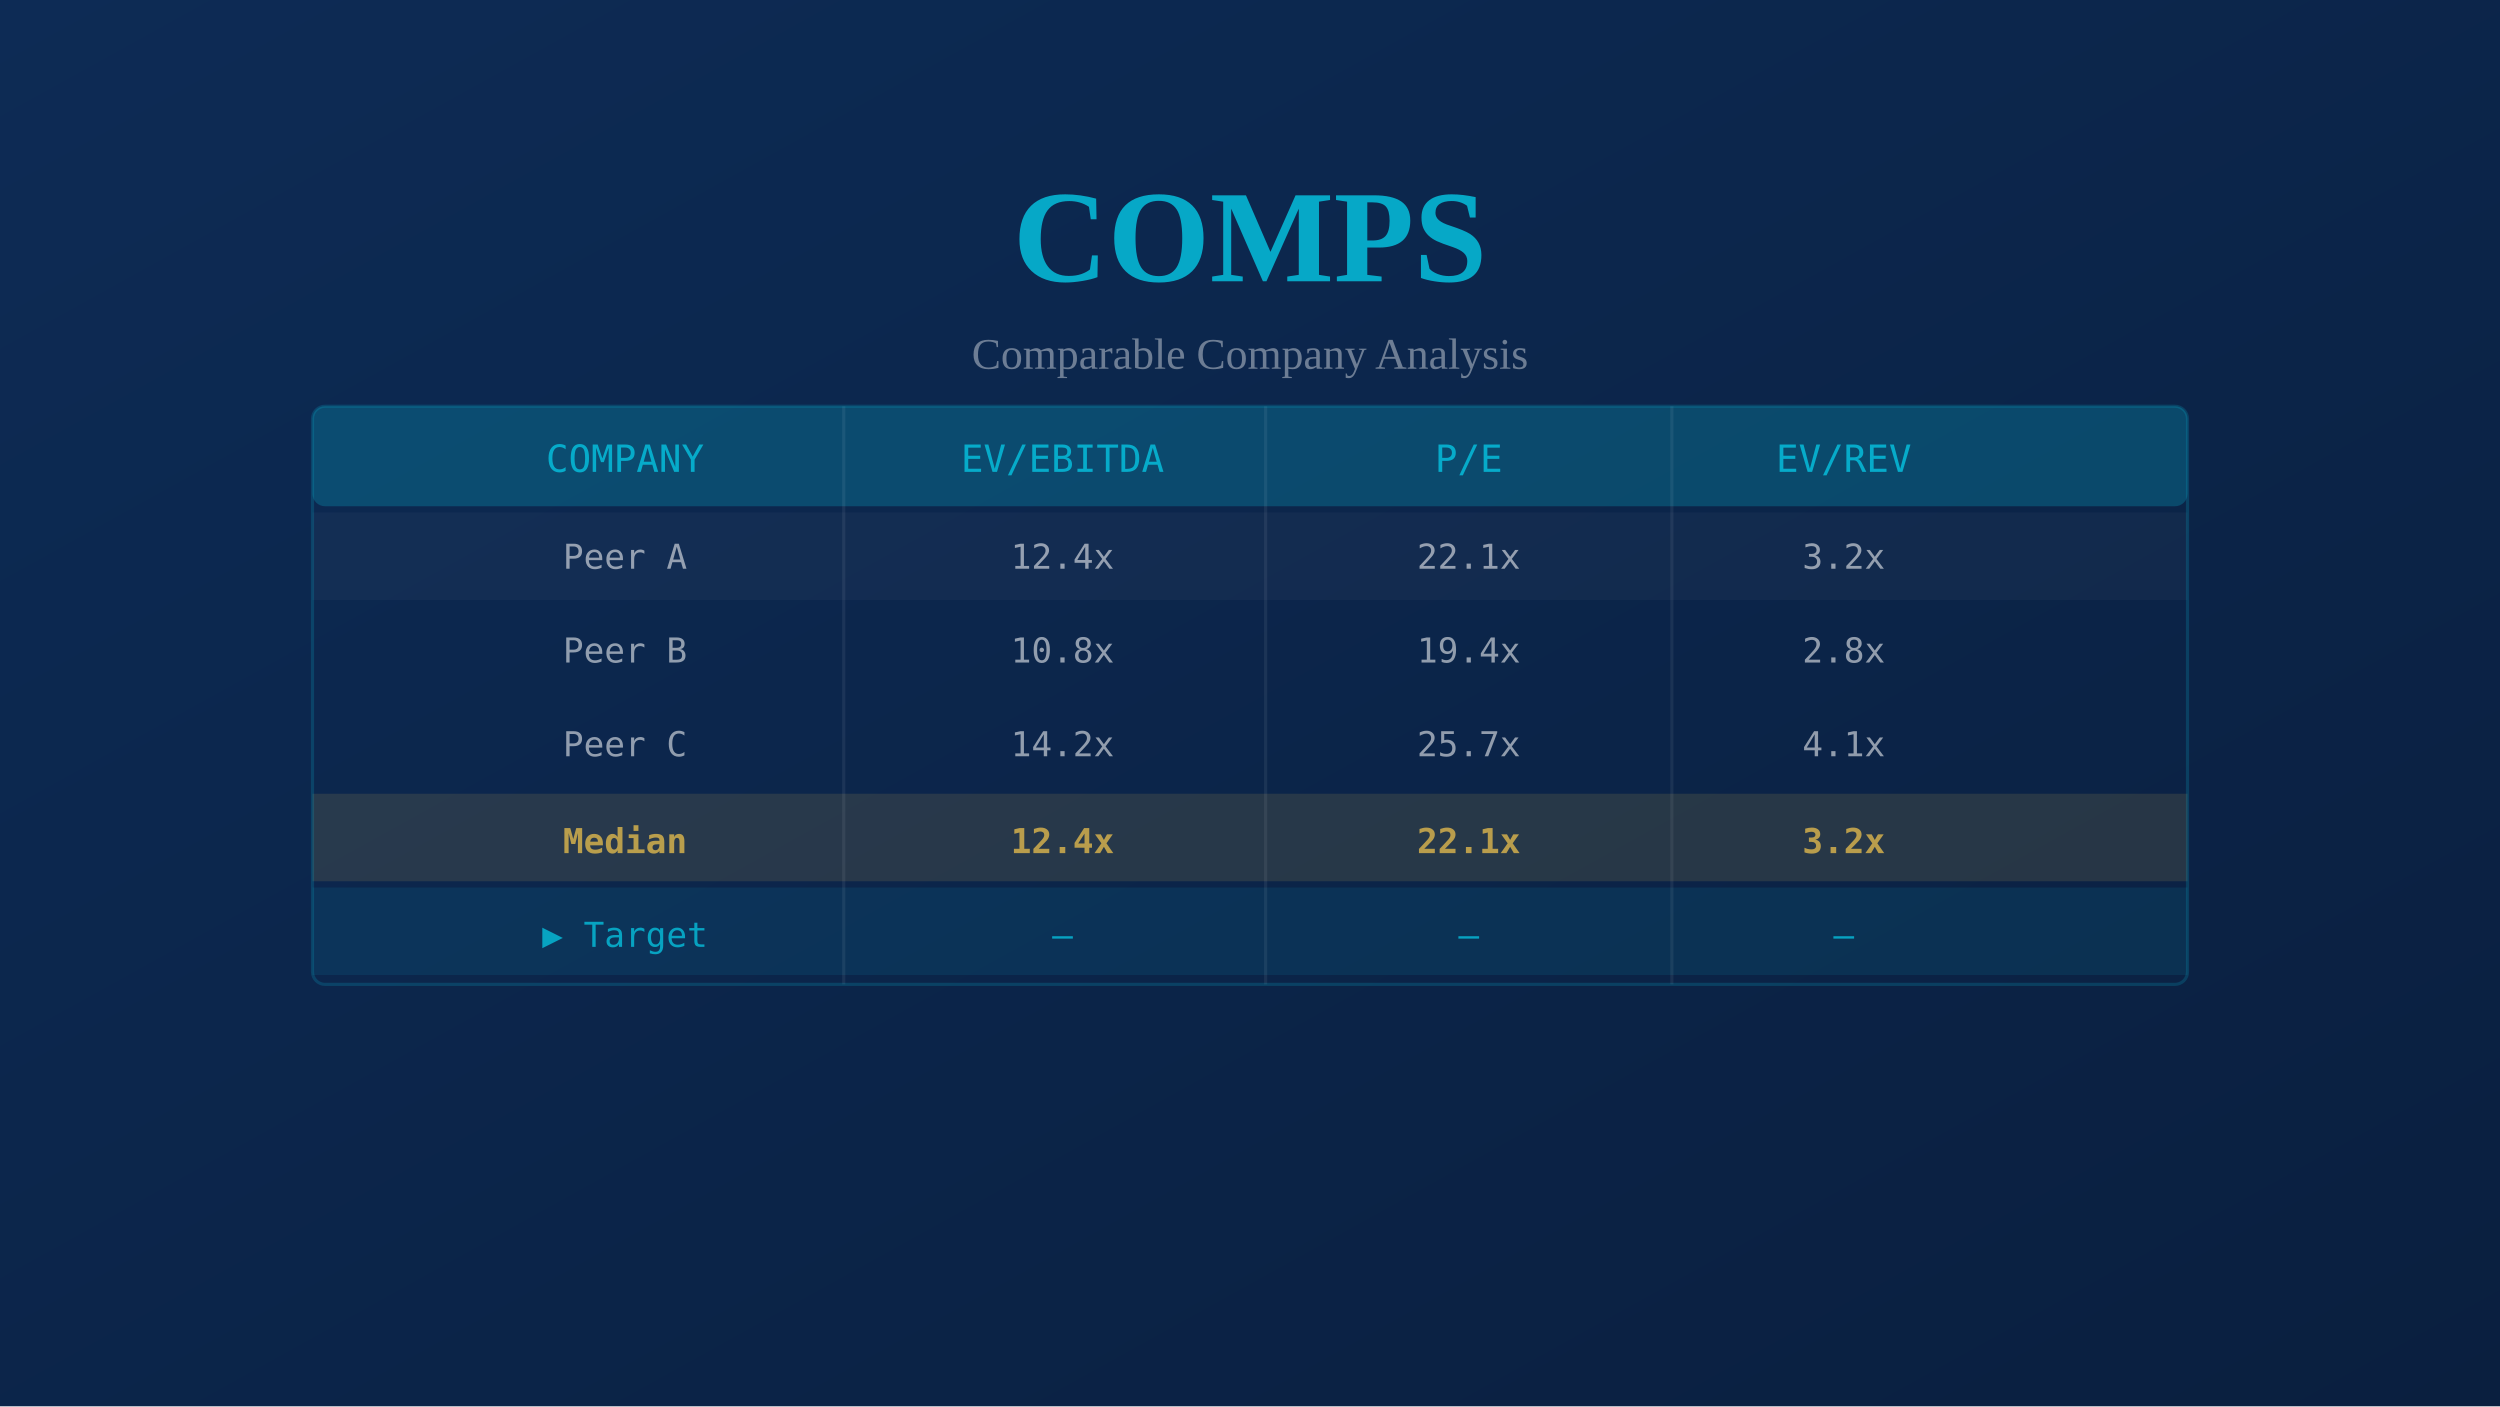
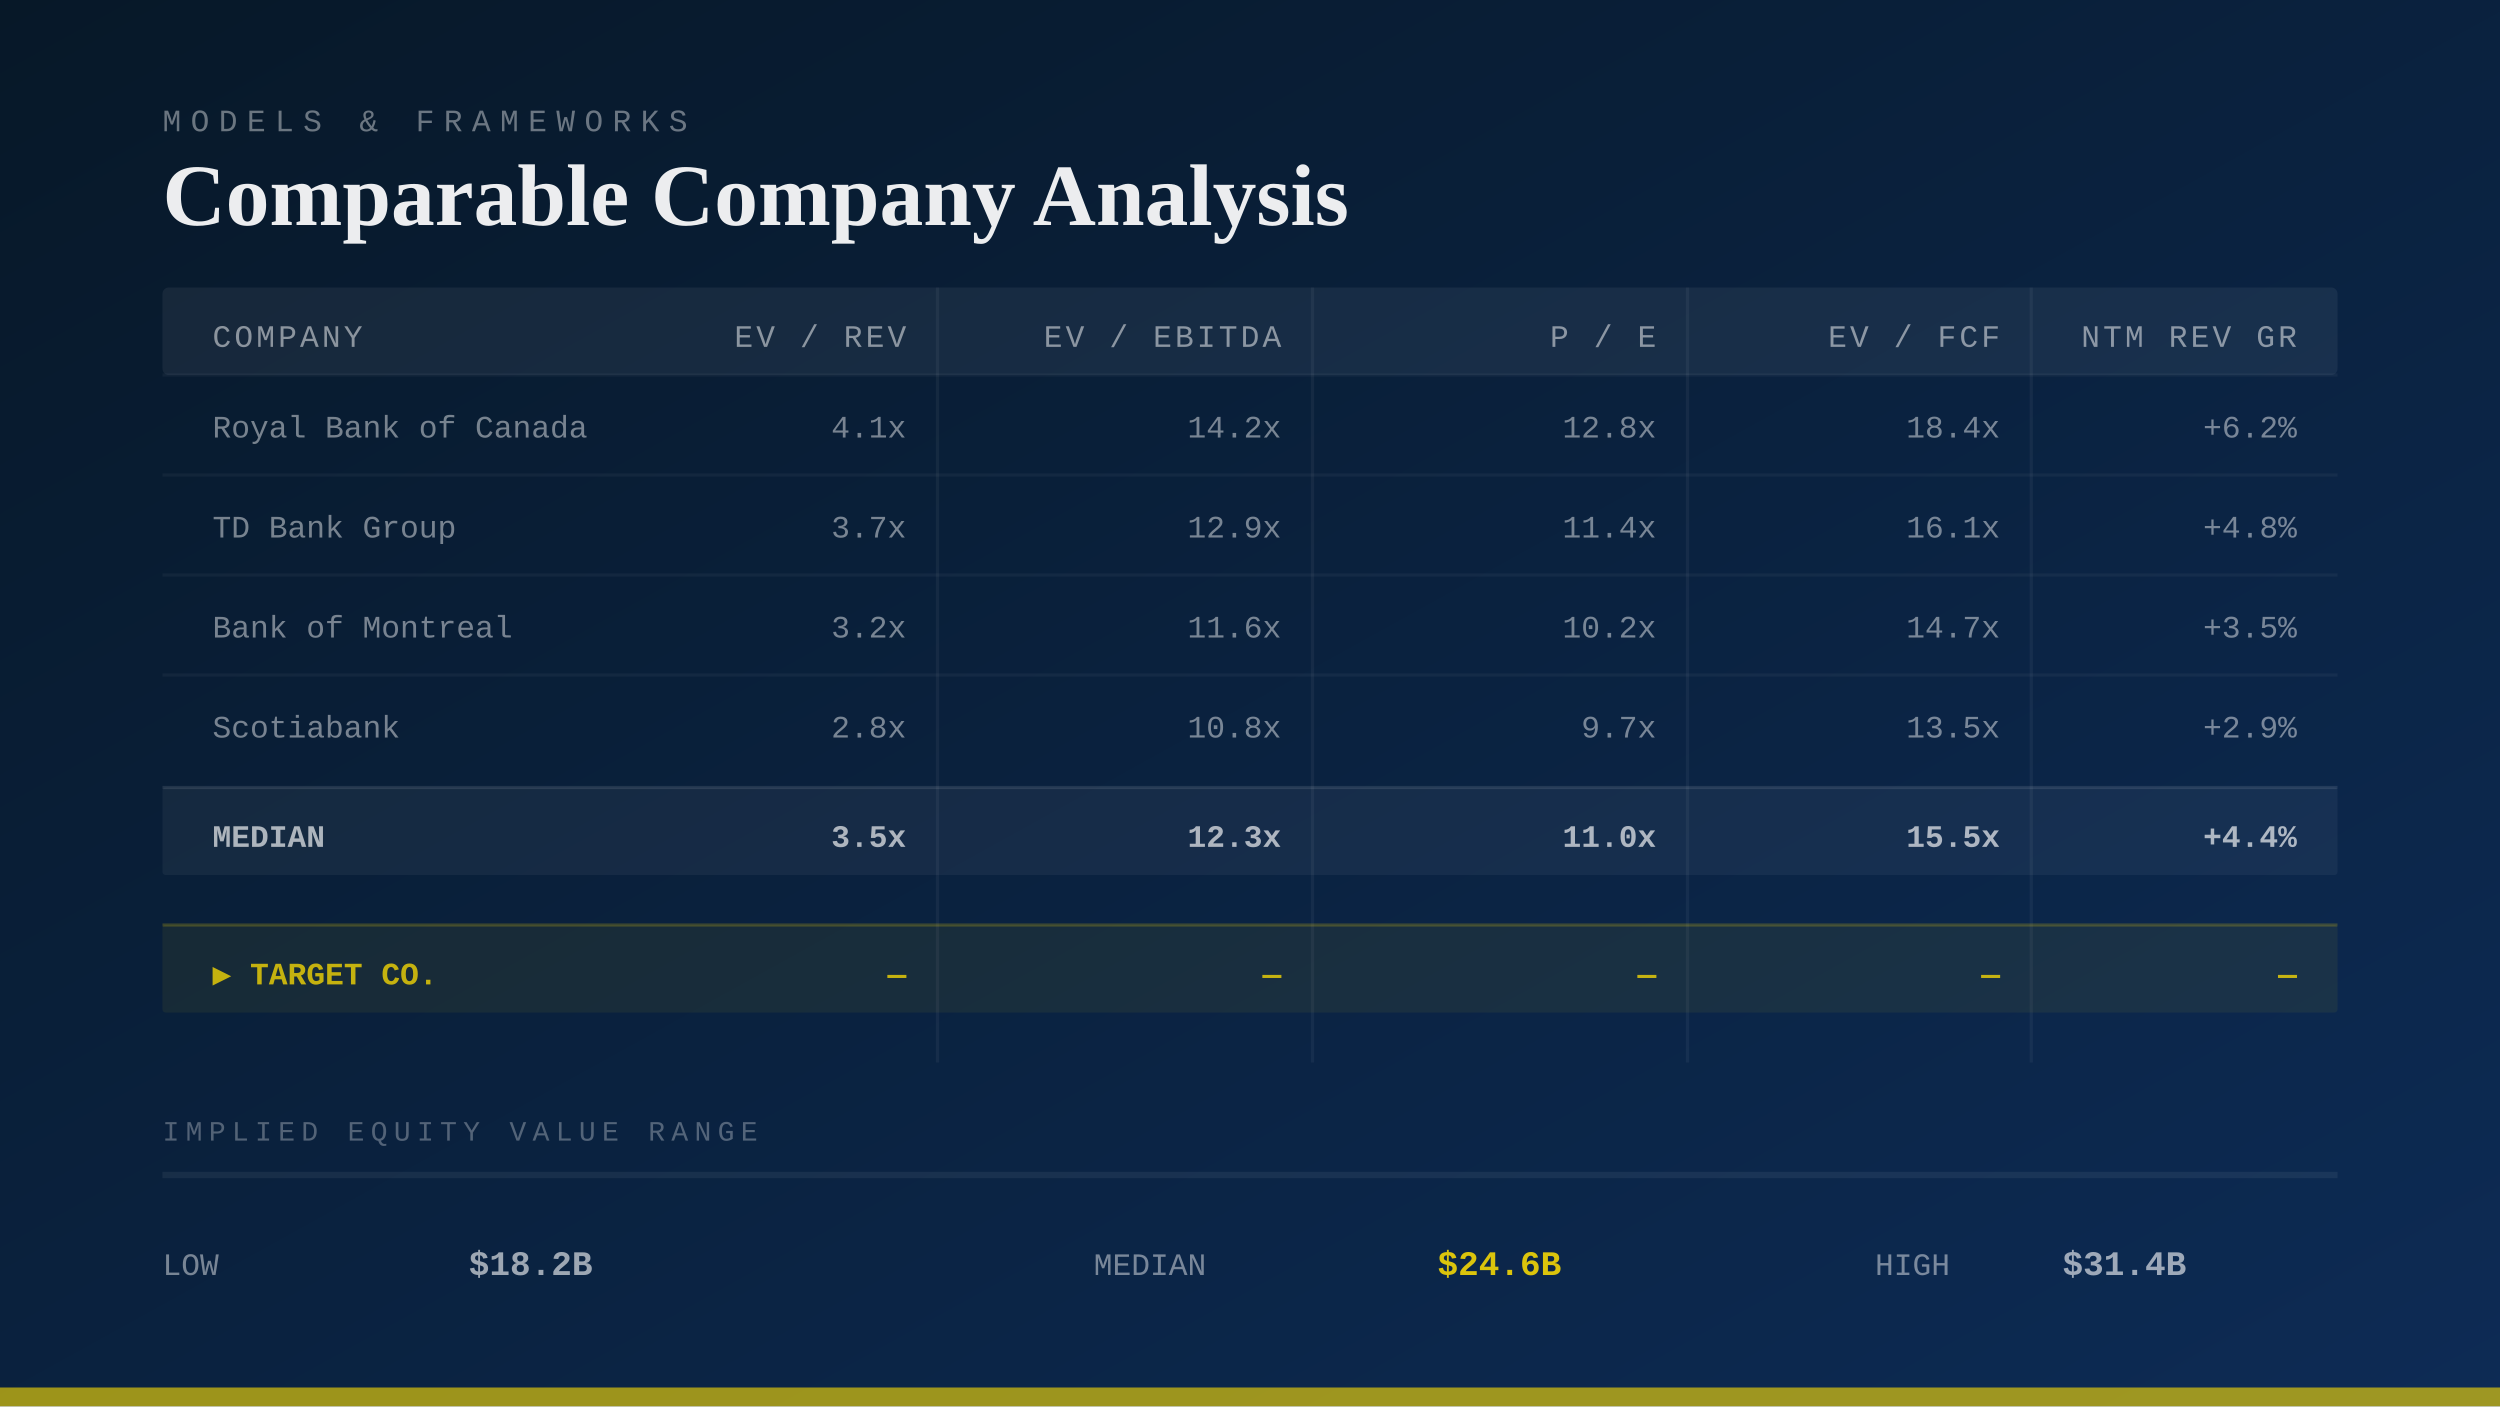
<svg xmlns="http://www.w3.org/2000/svg" width="800" height="450" viewBox="0 0 800 450">
  <defs>
    <linearGradient id="bg" x1="0%" y1="0%" x2="100%" y2="100%">
-       <stop offset="0%" style="stop-color:#0D2B55" />
-       <stop offset="100%" style="stop-color:#0a1f3f" />
+       <stop offset="0%" style="stop-color:#071828" />
+       <stop offset="100%" style="stop-color:#0D2B55" />
    </linearGradient>
  </defs>
  <rect width="800" height="450" fill="url(#bg)" />
-   <rect x="100" y="130" width="600" height="32" rx="4" fill="#06B6D4" opacity="0.25" />
-   <text x="200" y="151" font-family="monospace" font-size="12" fill="#06B6D4" opacity="0.9" text-anchor="middle">COMPANY</text>
-   <text x="340" y="151" font-family="monospace" font-size="12" fill="#06B6D4" opacity="0.9" text-anchor="middle">EV/EBITDA</text>
-   <text x="470" y="151" font-family="monospace" font-size="12" fill="#06B6D4" opacity="0.9" text-anchor="middle">P/E</text>
-   <text x="590" y="151" font-family="monospace" font-size="12" fill="#06B6D4" opacity="0.9" text-anchor="middle">EV/REV</text>
-   <rect x="100" y="164" width="600" height="28" rx="0" fill="#ffffff" opacity="0.03" />
-   <text x="200" y="182" font-family="monospace" font-size="11" fill="white" opacity="0.55" text-anchor="middle">Peer A</text>
-   <text x="340" y="182" font-family="monospace" font-size="11" fill="white" opacity="0.55" text-anchor="middle">12.4x</text>
-   <text x="470" y="182" font-family="monospace" font-size="11" fill="white" opacity="0.55" text-anchor="middle">22.1x</text>
-   <text x="590" y="182" font-family="monospace" font-size="11" fill="white" opacity="0.55" text-anchor="middle">3.2x</text>
-   <text x="200" y="212" font-family="monospace" font-size="11" fill="white" opacity="0.55" text-anchor="middle">Peer B</text>
-   <text x="340" y="212" font-family="monospace" font-size="11" fill="white" opacity="0.55" text-anchor="middle">10.8x</text>
-   <text x="470" y="212" font-family="monospace" font-size="11" fill="white" opacity="0.55" text-anchor="middle">19.4x</text>
-   <text x="590" y="212" font-family="monospace" font-size="11" fill="white" opacity="0.55" text-anchor="middle">2.8x</text>
-   <text x="200" y="242" font-family="monospace" font-size="11" fill="white" opacity="0.55" text-anchor="middle">Peer C</text>
-   <text x="340" y="242" font-family="monospace" font-size="11" fill="white" opacity="0.55" text-anchor="middle">14.2x</text>
-   <text x="470" y="242" font-family="monospace" font-size="11" fill="white" opacity="0.55" text-anchor="middle">25.7x</text>
-   <text x="590" y="242" font-family="monospace" font-size="11" fill="white" opacity="0.55" text-anchor="middle">4.1x</text>
-   <rect x="100" y="254" width="600" height="28" rx="0" fill="#C9A84C" opacity="0.15" />
-   <text x="200" y="273" font-family="monospace" font-size="11" font-weight="bold" fill="#C9A84C" opacity="0.9" text-anchor="middle">Median</text>
-   <text x="340" y="273" font-family="monospace" font-size="11" font-weight="bold" fill="#C9A84C" opacity="0.9" text-anchor="middle">12.4x</text>
-   <text x="470" y="273" font-family="monospace" font-size="11" font-weight="bold" fill="#C9A84C" opacity="0.9" text-anchor="middle">22.1x</text>
-   <text x="590" y="273" font-family="monospace" font-size="11" font-weight="bold" fill="#C9A84C" opacity="0.9" text-anchor="middle">3.2x</text>
-   <rect x="100" y="284" width="600" height="28" rx="0" fill="#06B6D4" opacity="0.1" />
-   <text x="200" y="303" font-family="monospace" font-size="11" fill="#06B6D4" opacity="0.85" text-anchor="middle">▶ Target</text>
-   <text x="340" y="303" font-family="monospace" font-size="11" fill="#06B6D4" opacity="0.85" text-anchor="middle">—</text>
-   <text x="470" y="303" font-family="monospace" font-size="11" fill="#06B6D4" opacity="0.85" text-anchor="middle">—</text>
-   <text x="590" y="303" font-family="monospace" font-size="11" fill="#06B6D4" opacity="0.85" text-anchor="middle">—</text>
-   <line x1="270" y1="130" x2="270" y2="315" stroke="#ffffff" stroke-opacity="0.07" stroke-width="1" />
-   <line x1="405" y1="130" x2="405" y2="315" stroke="#ffffff" stroke-opacity="0.07" stroke-width="1" />
-   <line x1="535" y1="130" x2="535" y2="315" stroke="#ffffff" stroke-opacity="0.07" stroke-width="1" />
-   <rect x="100" y="130" width="600" height="185" rx="4" fill="none" stroke="#06B6D4" stroke-width="1" stroke-opacity="0.2" />
-   <text x="400" y="90" font-family="Georgia, 'Times New Roman', serif" font-size="42" font-weight="bold" fill="#06B6D4" opacity="0.9" text-anchor="middle">COMPS</text>
-   <text x="400" y="118" font-family="Georgia, 'Times New Roman', serif" font-size="14" fill="#ffffff" opacity="0.4" text-anchor="middle">Comparable Company Analysis</text>
+   <rect x="0" y="444" width="800" height="6" fill="#FFDF01" opacity="0.6" />
+   <text x="52" y="42" font-family="'Courier New',monospace" font-size="10" fill="white" opacity="0.4" letter-spacing="3">MODELS &amp; FRAMEWORKS</text>
+   <text x="52" y="72" font-family="Georgia,'Times New Roman',serif" font-size="28" font-weight="bold" fill="white" opacity="0.92">Comparable Company Analysis</text>
+   <rect x="52" y="92" width="696" height="28" fill="white" opacity="0.06" rx="2" />
+   <text x="68" y="111" font-family="'Courier New',monospace" font-size="10" fill="white" opacity="0.5" letter-spacing="1">COMPANY</text>
+   <text x="290" y="111" font-family="'Courier New',monospace" font-size="10" fill="white" opacity="0.5" text-anchor="end" letter-spacing="1">EV / REV</text>
+   <text x="410" y="111" font-family="'Courier New',monospace" font-size="10" fill="white" opacity="0.5" text-anchor="end" letter-spacing="1">EV / EBITDA</text>
+   <text x="530" y="111" font-family="'Courier New',monospace" font-size="10" fill="white" opacity="0.5" text-anchor="end" letter-spacing="1">P / E</text>
+   <text x="640" y="111" font-family="'Courier New',monospace" font-size="10" fill="white" opacity="0.5" text-anchor="end" letter-spacing="1">EV / FCF</text>
+   <text x="735" y="111" font-family="'Courier New',monospace" font-size="10" fill="white" opacity="0.5" text-anchor="end" letter-spacing="1">NTM REV GR</text>
+   <line x1="300" y1="92" x2="300" y2="340" stroke="white" stroke-opacity="0.05" stroke-width="1" />
+   <line x1="420" y1="92" x2="420" y2="340" stroke="white" stroke-opacity="0.05" stroke-width="1" />
+   <line x1="540" y1="92" x2="540" y2="340" stroke="white" stroke-opacity="0.05" stroke-width="1" />
+   <line x1="650" y1="92" x2="650" y2="340" stroke="white" stroke-opacity="0.05" stroke-width="1" />
+   <line x1="52" y1="120" x2="748" y2="120" stroke="white" stroke-opacity="0.04" stroke-width="1" />
+   <text x="68" y="140" font-family="'Courier New',monospace" font-size="10" fill="white" opacity="0.45">Royal Bank of Canada</text>
+   <text x="290" y="140" font-family="'Courier New',monospace" font-size="10" fill="white" opacity="0.45" text-anchor="end">4.1x</text>
+   <text x="410" y="140" font-family="'Courier New',monospace" font-size="10" fill="white" opacity="0.45" text-anchor="end">14.2x</text>
+   <text x="530" y="140" font-family="'Courier New',monospace" font-size="10" fill="white" opacity="0.45" text-anchor="end">12.8x</text>
+   <text x="640" y="140" font-family="'Courier New',monospace" font-size="10" fill="white" opacity="0.45" text-anchor="end">18.4x</text>
+   <text x="735" y="140" font-family="'Courier New',monospace" font-size="10" fill="white" opacity="0.45" text-anchor="end">+6.2%</text>
+   <line x1="52" y1="152" x2="748" y2="152" stroke="white" stroke-opacity="0.04" stroke-width="1" />
+   <text x="68" y="172" font-family="'Courier New',monospace" font-size="10" fill="white" opacity="0.45">TD Bank Group</text>
+   <text x="290" y="172" font-family="'Courier New',monospace" font-size="10" fill="white" opacity="0.45" text-anchor="end">3.7x</text>
+   <text x="410" y="172" font-family="'Courier New',monospace" font-size="10" fill="white" opacity="0.45" text-anchor="end">12.9x</text>
+   <text x="530" y="172" font-family="'Courier New',monospace" font-size="10" fill="white" opacity="0.45" text-anchor="end">11.4x</text>
+   <text x="640" y="172" font-family="'Courier New',monospace" font-size="10" fill="white" opacity="0.45" text-anchor="end">16.1x</text>
+   <text x="735" y="172" font-family="'Courier New',monospace" font-size="10" fill="white" opacity="0.45" text-anchor="end">+4.8%</text>
+   <line x1="52" y1="184" x2="748" y2="184" stroke="white" stroke-opacity="0.04" stroke-width="1" />
+   <text x="68" y="204" font-family="'Courier New',monospace" font-size="10" fill="white" opacity="0.45">Bank of Montreal</text>
+   <text x="290" y="204" font-family="'Courier New',monospace" font-size="10" fill="white" opacity="0.45" text-anchor="end">3.2x</text>
+   <text x="410" y="204" font-family="'Courier New',monospace" font-size="10" fill="white" opacity="0.45" text-anchor="end">11.6x</text>
+   <text x="530" y="204" font-family="'Courier New',monospace" font-size="10" fill="white" opacity="0.45" text-anchor="end">10.2x</text>
+   <text x="640" y="204" font-family="'Courier New',monospace" font-size="10" fill="white" opacity="0.45" text-anchor="end">14.7x</text>
+   <text x="735" y="204" font-family="'Courier New',monospace" font-size="10" fill="white" opacity="0.45" text-anchor="end">+3.5%</text>
+   <line x1="52" y1="216" x2="748" y2="216" stroke="white" stroke-opacity="0.04" stroke-width="1" />
+   <text x="68" y="236" font-family="'Courier New',monospace" font-size="10" fill="white" opacity="0.45">Scotiabank</text>
+   <text x="290" y="236" font-family="'Courier New',monospace" font-size="10" fill="white" opacity="0.45" text-anchor="end">2.8x</text>
+   <text x="410" y="236" font-family="'Courier New',monospace" font-size="10" fill="white" opacity="0.45" text-anchor="end">10.8x</text>
+   <text x="530" y="236" font-family="'Courier New',monospace" font-size="10" fill="white" opacity="0.45" text-anchor="end">9.7x</text>
+   <text x="640" y="236" font-family="'Courier New',monospace" font-size="10" fill="white" opacity="0.45" text-anchor="end">13.5x</text>
+   <text x="735" y="236" font-family="'Courier New',monospace" font-size="10" fill="white" opacity="0.45" text-anchor="end">+2.9%</text>
+   <rect x="52" y="252" width="696" height="28" fill="white" opacity="0.05" rx="1" />
+   <line x1="52" y1="252" x2="748" y2="252" stroke="white" stroke-opacity="0.1" stroke-width="1" />
+   <text x="68" y="271" font-family="'Courier New',monospace" font-size="10" fill="white" opacity="0.65" font-weight="bold">MEDIAN</text>
+   <text x="290" y="271" font-family="'Courier New',monospace" font-size="10" fill="white" opacity="0.65" text-anchor="end" font-weight="bold">3.5x</text>
+   <text x="410" y="271" font-family="'Courier New',monospace" font-size="10" fill="white" opacity="0.65" text-anchor="end" font-weight="bold">12.3x</text>
+   <text x="530" y="271" font-family="'Courier New',monospace" font-size="10" fill="white" opacity="0.65" text-anchor="end" font-weight="bold">11.0x</text>
+   <text x="640" y="271" font-family="'Courier New',monospace" font-size="10" fill="white" opacity="0.65" text-anchor="end" font-weight="bold">15.5x</text>
+   <text x="735" y="271" font-family="'Courier New',monospace" font-size="10" fill="white" opacity="0.65" text-anchor="end" font-weight="bold">+4.4%</text>
+   <rect x="52" y="296" width="696" height="28" fill="#FFDF01" opacity="0.06" rx="1" />
+   <line x1="52" y1="296" x2="748" y2="296" stroke="#FFDF01" stroke-opacity="0.2" stroke-width="1" />
+   <text x="68" y="315" font-family="'Courier New',monospace" font-size="10" fill="#FFDF01" opacity="0.75" font-weight="bold">▶  TARGET CO.</text>
+   <text x="290" y="315" font-family="'Courier New',monospace" font-size="10" fill="#FFDF01" opacity="0.75" text-anchor="end" font-weight="bold">—</text>
+   <text x="410" y="315" font-family="'Courier New',monospace" font-size="10" fill="#FFDF01" opacity="0.75" text-anchor="end" font-weight="bold">—</text>
+   <text x="530" y="315" font-family="'Courier New',monospace" font-size="10" fill="#FFDF01" opacity="0.75" text-anchor="end" font-weight="bold">—</text>
+   <text x="640" y="315" font-family="'Courier New',monospace" font-size="10" fill="#FFDF01" opacity="0.75" text-anchor="end" font-weight="bold">—</text>
+   <text x="735" y="315" font-family="'Courier New',monospace" font-size="10" fill="#FFDF01" opacity="0.75" text-anchor="end" font-weight="bold">—</text>
+   <text x="52" y="365" font-family="'Courier New',monospace" font-size="9" fill="white" opacity="0.3" letter-spacing="2">IMPLIED EQUITY VALUE RANGE</text>
+   <rect x="52" y="375" width="696" height="2" fill="white" opacity="0.06" />
+   <text x="52" y="408" font-family="'Courier New',monospace" font-size="10" fill="white" opacity="0.45">LOW</text>
+   <text x="150" y="408" font-family="'Courier New',monospace" font-size="11" fill="white" opacity="0.6" font-weight="bold">$18.2B</text>
+   <text x="350" y="408" font-family="'Courier New',monospace" font-size="10" fill="white" opacity="0.45">MEDIAN</text>
+   <text x="460" y="408" font-family="'Courier New',monospace" font-size="11" fill="#FFDF01" opacity="0.85" font-weight="bold">$24.6B</text>
+   <text x="600" y="408" font-family="'Courier New',monospace" font-size="10" fill="white" opacity="0.45">HIGH</text>
+   <text x="660" y="408" font-family="'Courier New',monospace" font-size="11" fill="white" opacity="0.6" font-weight="bold">$31.4B</text>
</svg>
